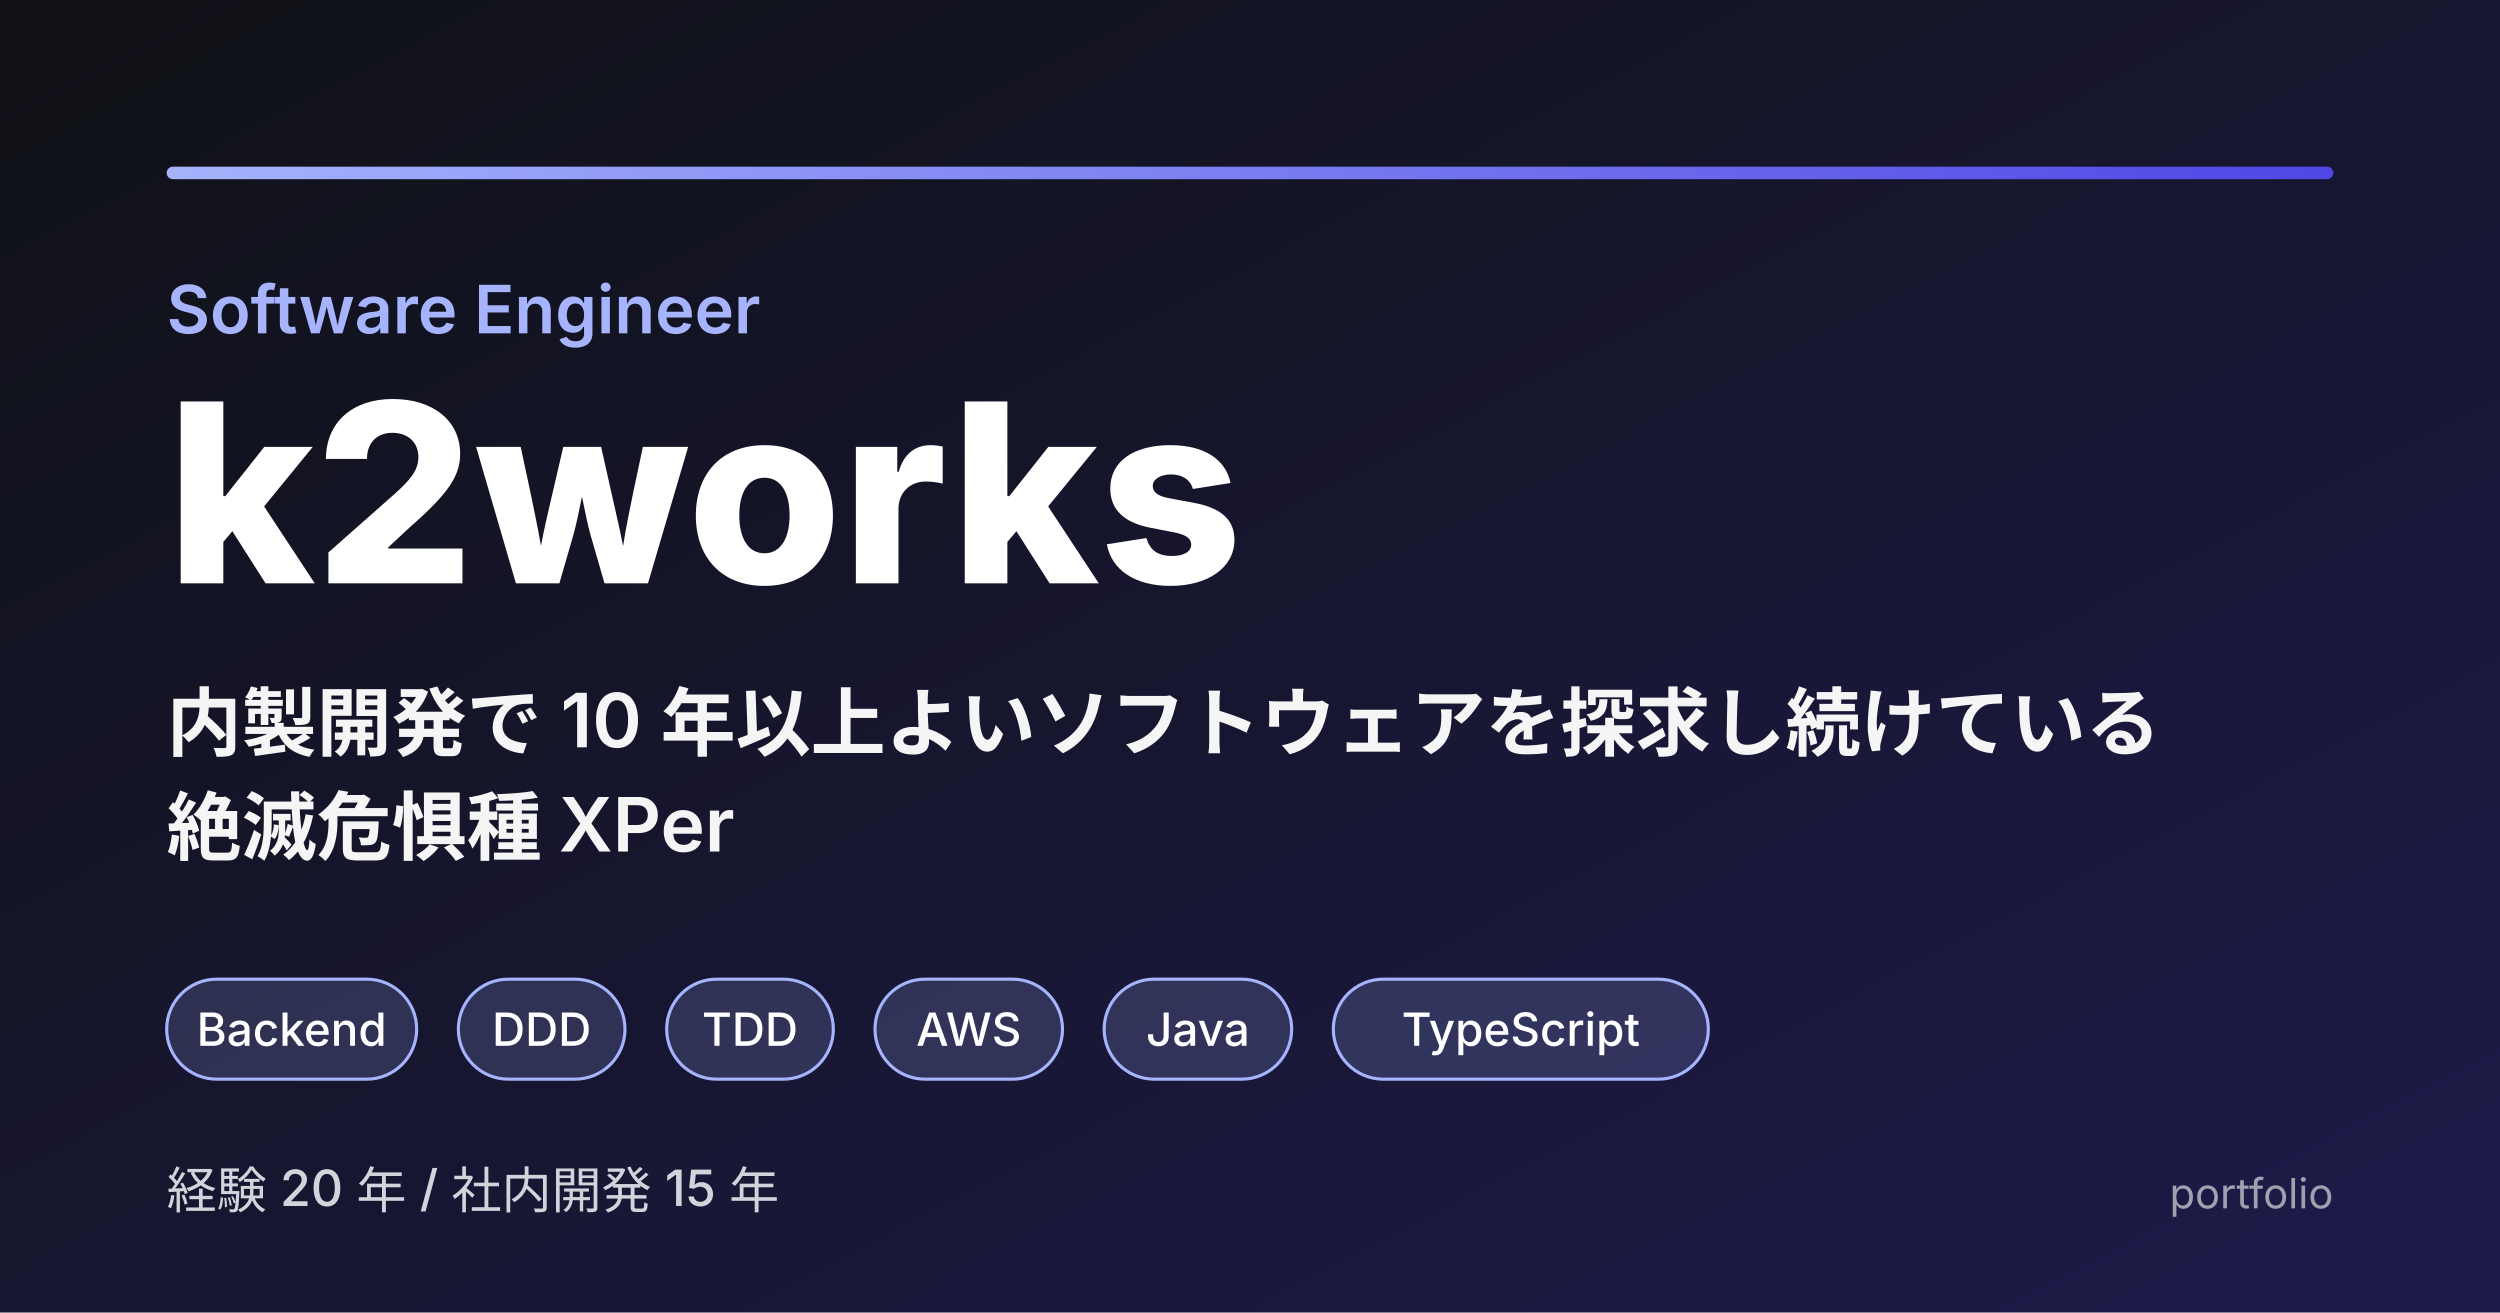
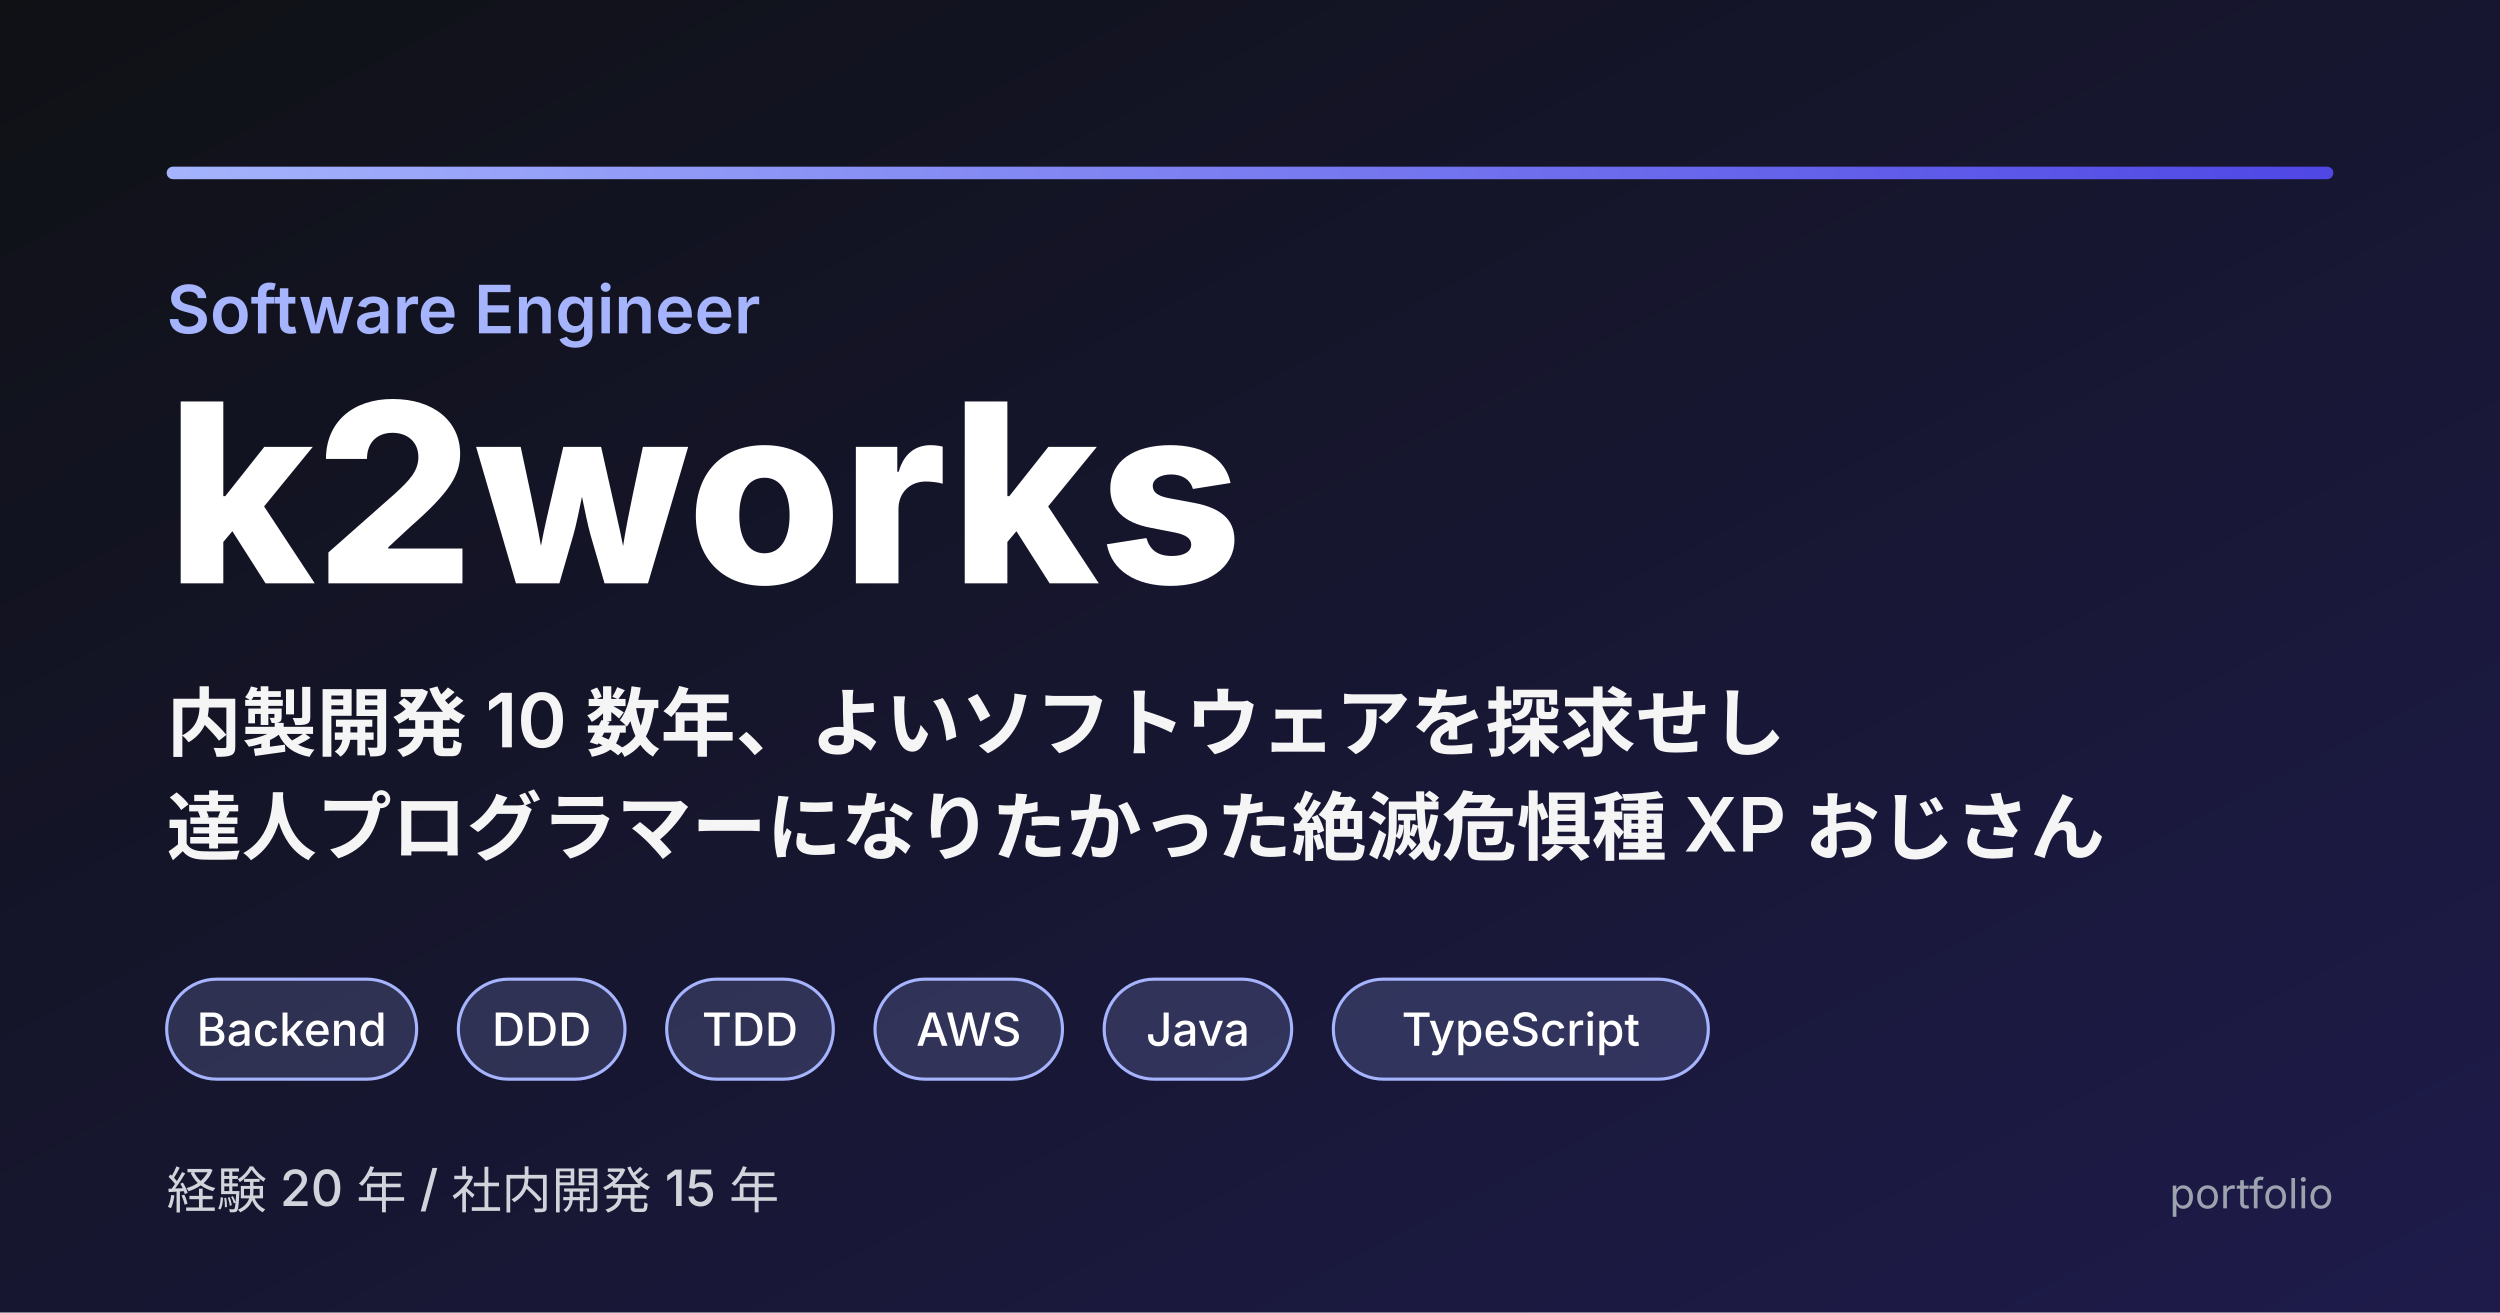
<svg xmlns="http://www.w3.org/2000/svg" viewBox="0 0 1200 630" width="1200" height="630" role="img" aria-label="k2works | Software Engineer ポートフォリオ">
  <defs>
    <linearGradient id="bg" x1="0" y1="0" x2="1" y2="1">
      <stop offset="0%" stop-color="#0f1115" />
      <stop offset="100%" stop-color="#1e1b4b" />
    </linearGradient>
    <linearGradient id="accentLine" x1="0" y1="0" x2="1" y2="0">
      <stop offset="0%" stop-color="#a5b4fc" />
      <stop offset="100%" stop-color="#4f46e5" />
    </linearGradient>
  </defs>
  <rect width="1200" height="630" fill="url(#bg)" />
  <rect x="80" y="80" width="1040" height="6" fill="url(#accentLine)" rx="3" />
  <text x="80" y="160" font-family="system-ui, -apple-system, 'Segoe UI', sans-serif" font-size="32" fill="#a5b4fc" font-weight="600">
    Software Engineer
  </text>
  <text x="80" y="280" font-family="system-ui, -apple-system, 'Segoe UI', sans-serif" font-size="120" font-weight="800" fill="#ffffff">
    k2works
  </text>
  <text x="80" y="360" font-family="system-ui, -apple-system, 'Segoe UI', sans-serif" font-size="36" fill="#f5f5f5" font-weight="600">
-     内製開発で 10 年以上よいソフトウェアを探求し続けている
+     内製開発 10 数年、よいソフトウェアを探求せし
  </text>
  <text x="80" y="410" font-family="system-ui, -apple-system, 'Segoe UI', sans-serif" font-size="36" fill="#f5f5f5" font-weight="600">
-     絶滅危惧種 XPer
+     達人プログラマーになりたかった絶滅危惧種 XP おじさん
  </text>
  <g transform="translate(80, 470)">
    <g>
      <rect x="0" y="0" width="120" height="48" rx="24" fill="rgba(165, 180, 252, 0.18)" stroke="#a5b4fc" stroke-width="1.5" />
      <text x="60" y="32" text-anchor="middle" font-family="system-ui, -apple-system, sans-serif" font-size="22" fill="#ffffff" font-weight="500">Backend</text>
    </g>
    <g transform="translate(140, 0)">
      <rect x="0" y="0" width="80" height="48" rx="24" fill="rgba(165, 180, 252, 0.18)" stroke="#a5b4fc" stroke-width="1.5" />
      <text x="40" y="32" text-anchor="middle" font-family="system-ui, -apple-system, sans-serif" font-size="22" fill="#ffffff" font-weight="500">DDD</text>
    </g>
    <g transform="translate(240, 0)">
      <rect x="0" y="0" width="80" height="48" rx="24" fill="rgba(165, 180, 252, 0.18)" stroke="#a5b4fc" stroke-width="1.5" />
      <text x="40" y="32" text-anchor="middle" font-family="system-ui, -apple-system, sans-serif" font-size="22" fill="#ffffff" font-weight="500">TDD</text>
    </g>
    <g transform="translate(340, 0)">
      <rect x="0" y="0" width="90" height="48" rx="24" fill="rgba(165, 180, 252, 0.18)" stroke="#a5b4fc" stroke-width="1.5" />
      <text x="45" y="32" text-anchor="middle" font-family="system-ui, -apple-system, sans-serif" font-size="22" fill="#ffffff" font-weight="500">AWS</text>
    </g>
    <g transform="translate(450, 0)">
      <rect x="0" y="0" width="90" height="48" rx="24" fill="rgba(165, 180, 252, 0.18)" stroke="#a5b4fc" stroke-width="1.5" />
      <text x="45" y="32" text-anchor="middle" font-family="system-ui, -apple-system, sans-serif" font-size="22" fill="#ffffff" font-weight="500">Java</text>
    </g>
    <g transform="translate(560, 0)">
      <rect x="0" y="0" width="180" height="48" rx="24" fill="rgba(165, 180, 252, 0.18)" stroke="#a5b4fc" stroke-width="1.5" />
      <text x="90" y="32" text-anchor="middle" font-family="system-ui, -apple-system, sans-serif" font-size="22" fill="#ffffff" font-weight="500">TypeScript</text>
    </g>
  </g>
  <text x="80" y="580" font-family="system-ui, -apple-system, 'Segoe UI', sans-serif" font-size="24" fill="#d1d5db" font-weight="500">
    経験 20 年 / 社内開発 15 年
  </text>
  <text x="1120" y="580" text-anchor="end" font-family="system-ui, -apple-system, 'Segoe UI', sans-serif" font-size="20" fill="#9ca3af" font-weight="400">
    portfolio
  </text>
</svg>
